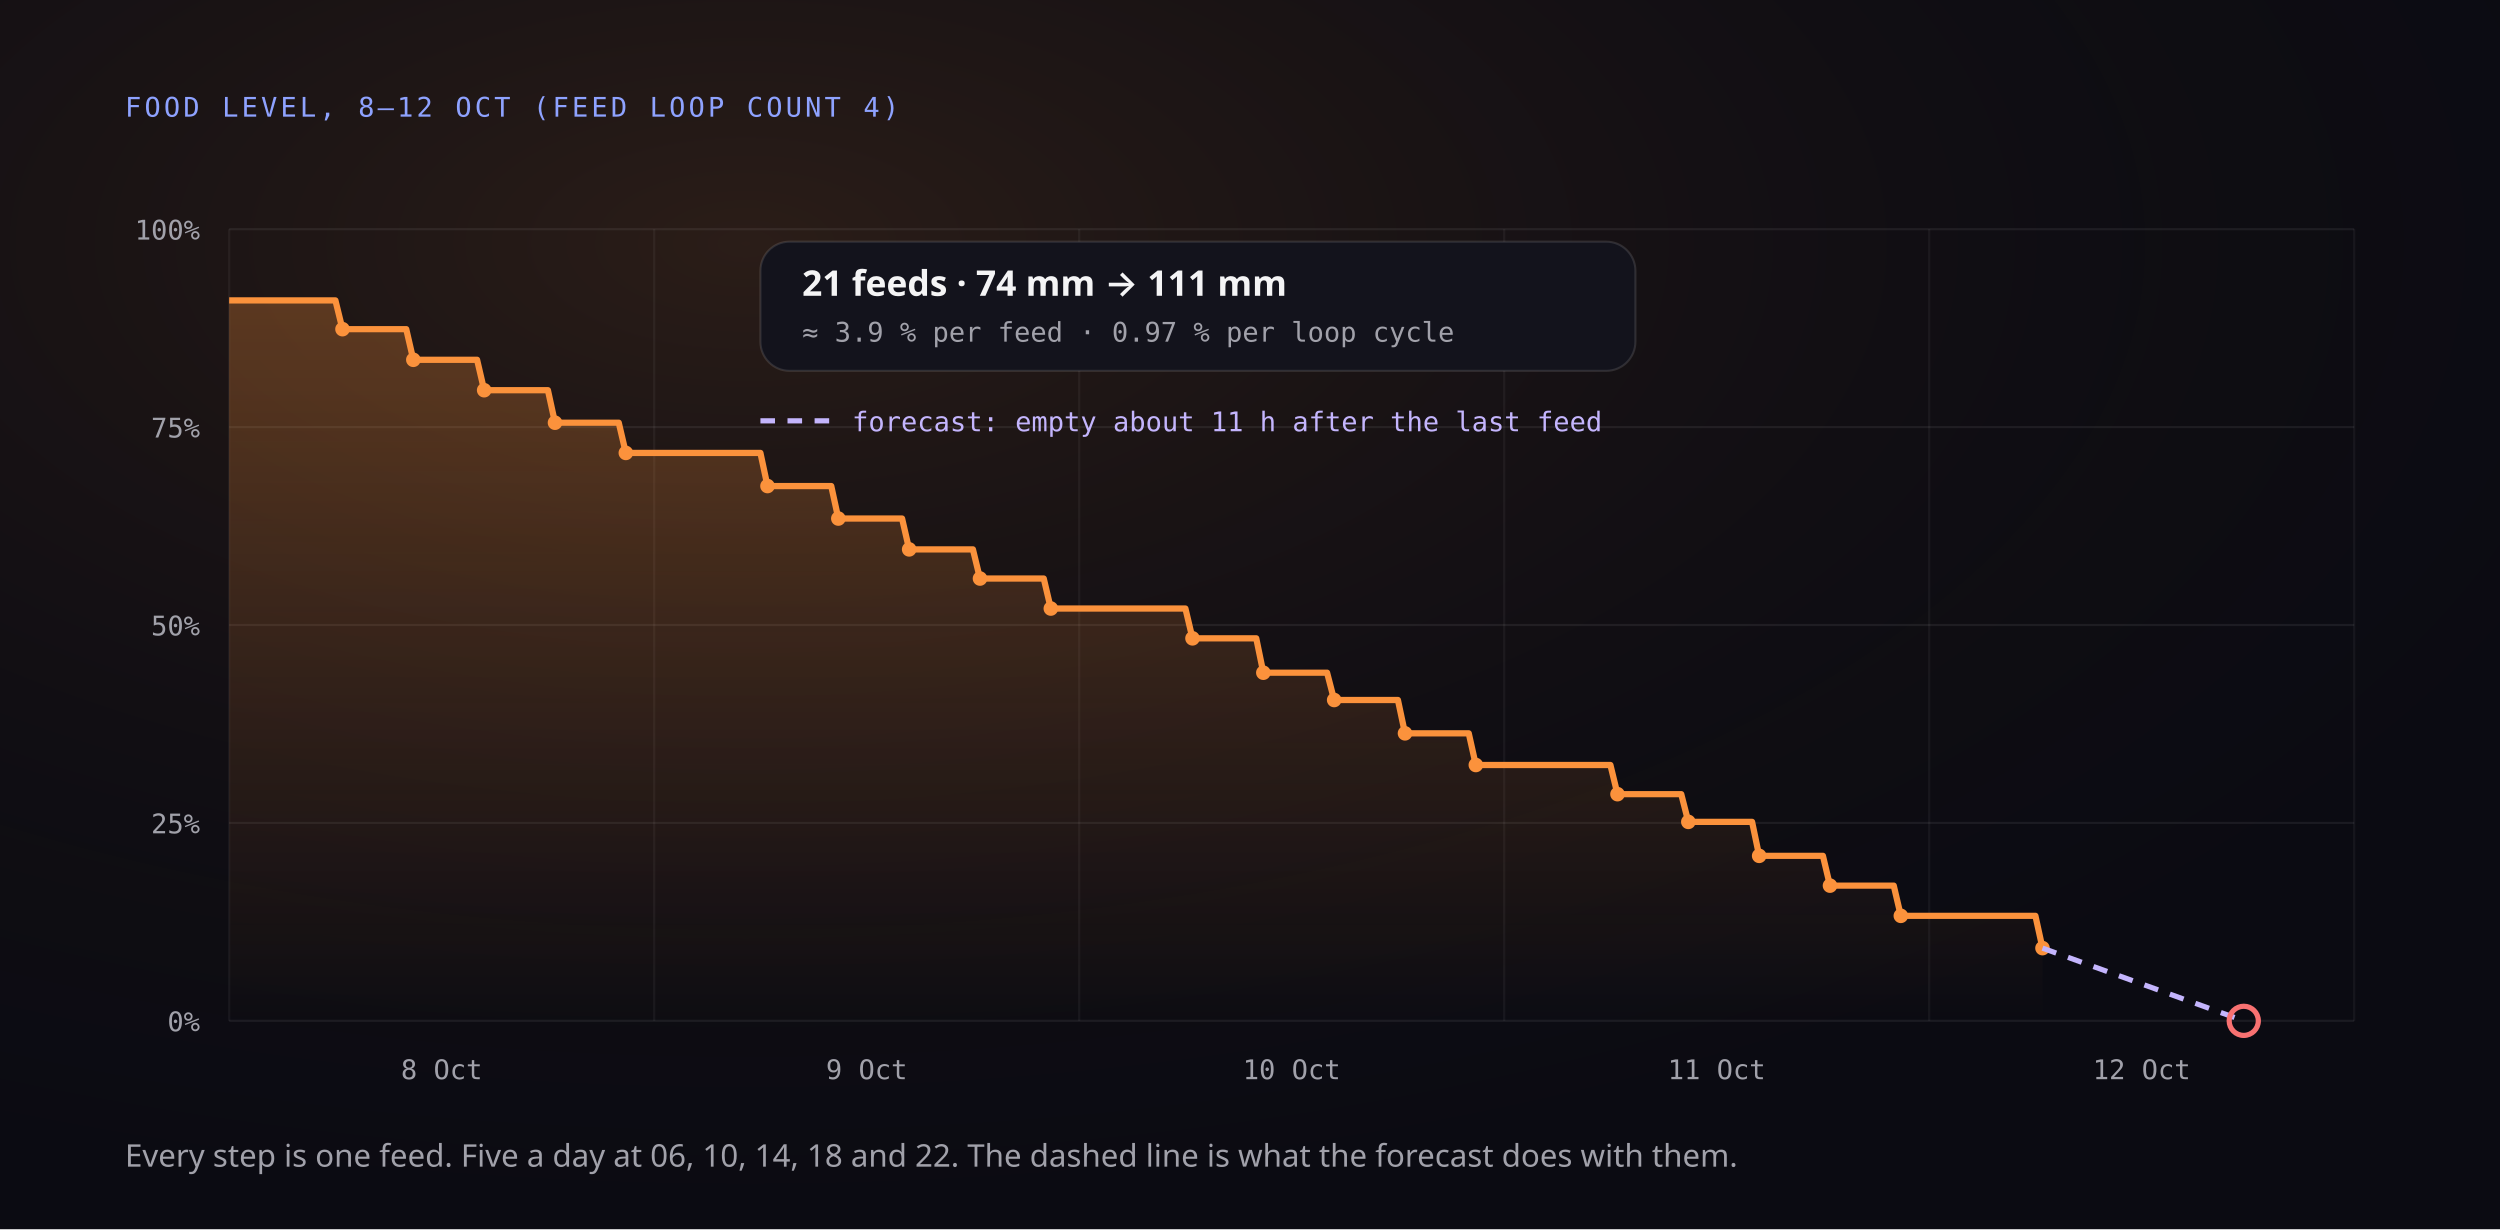
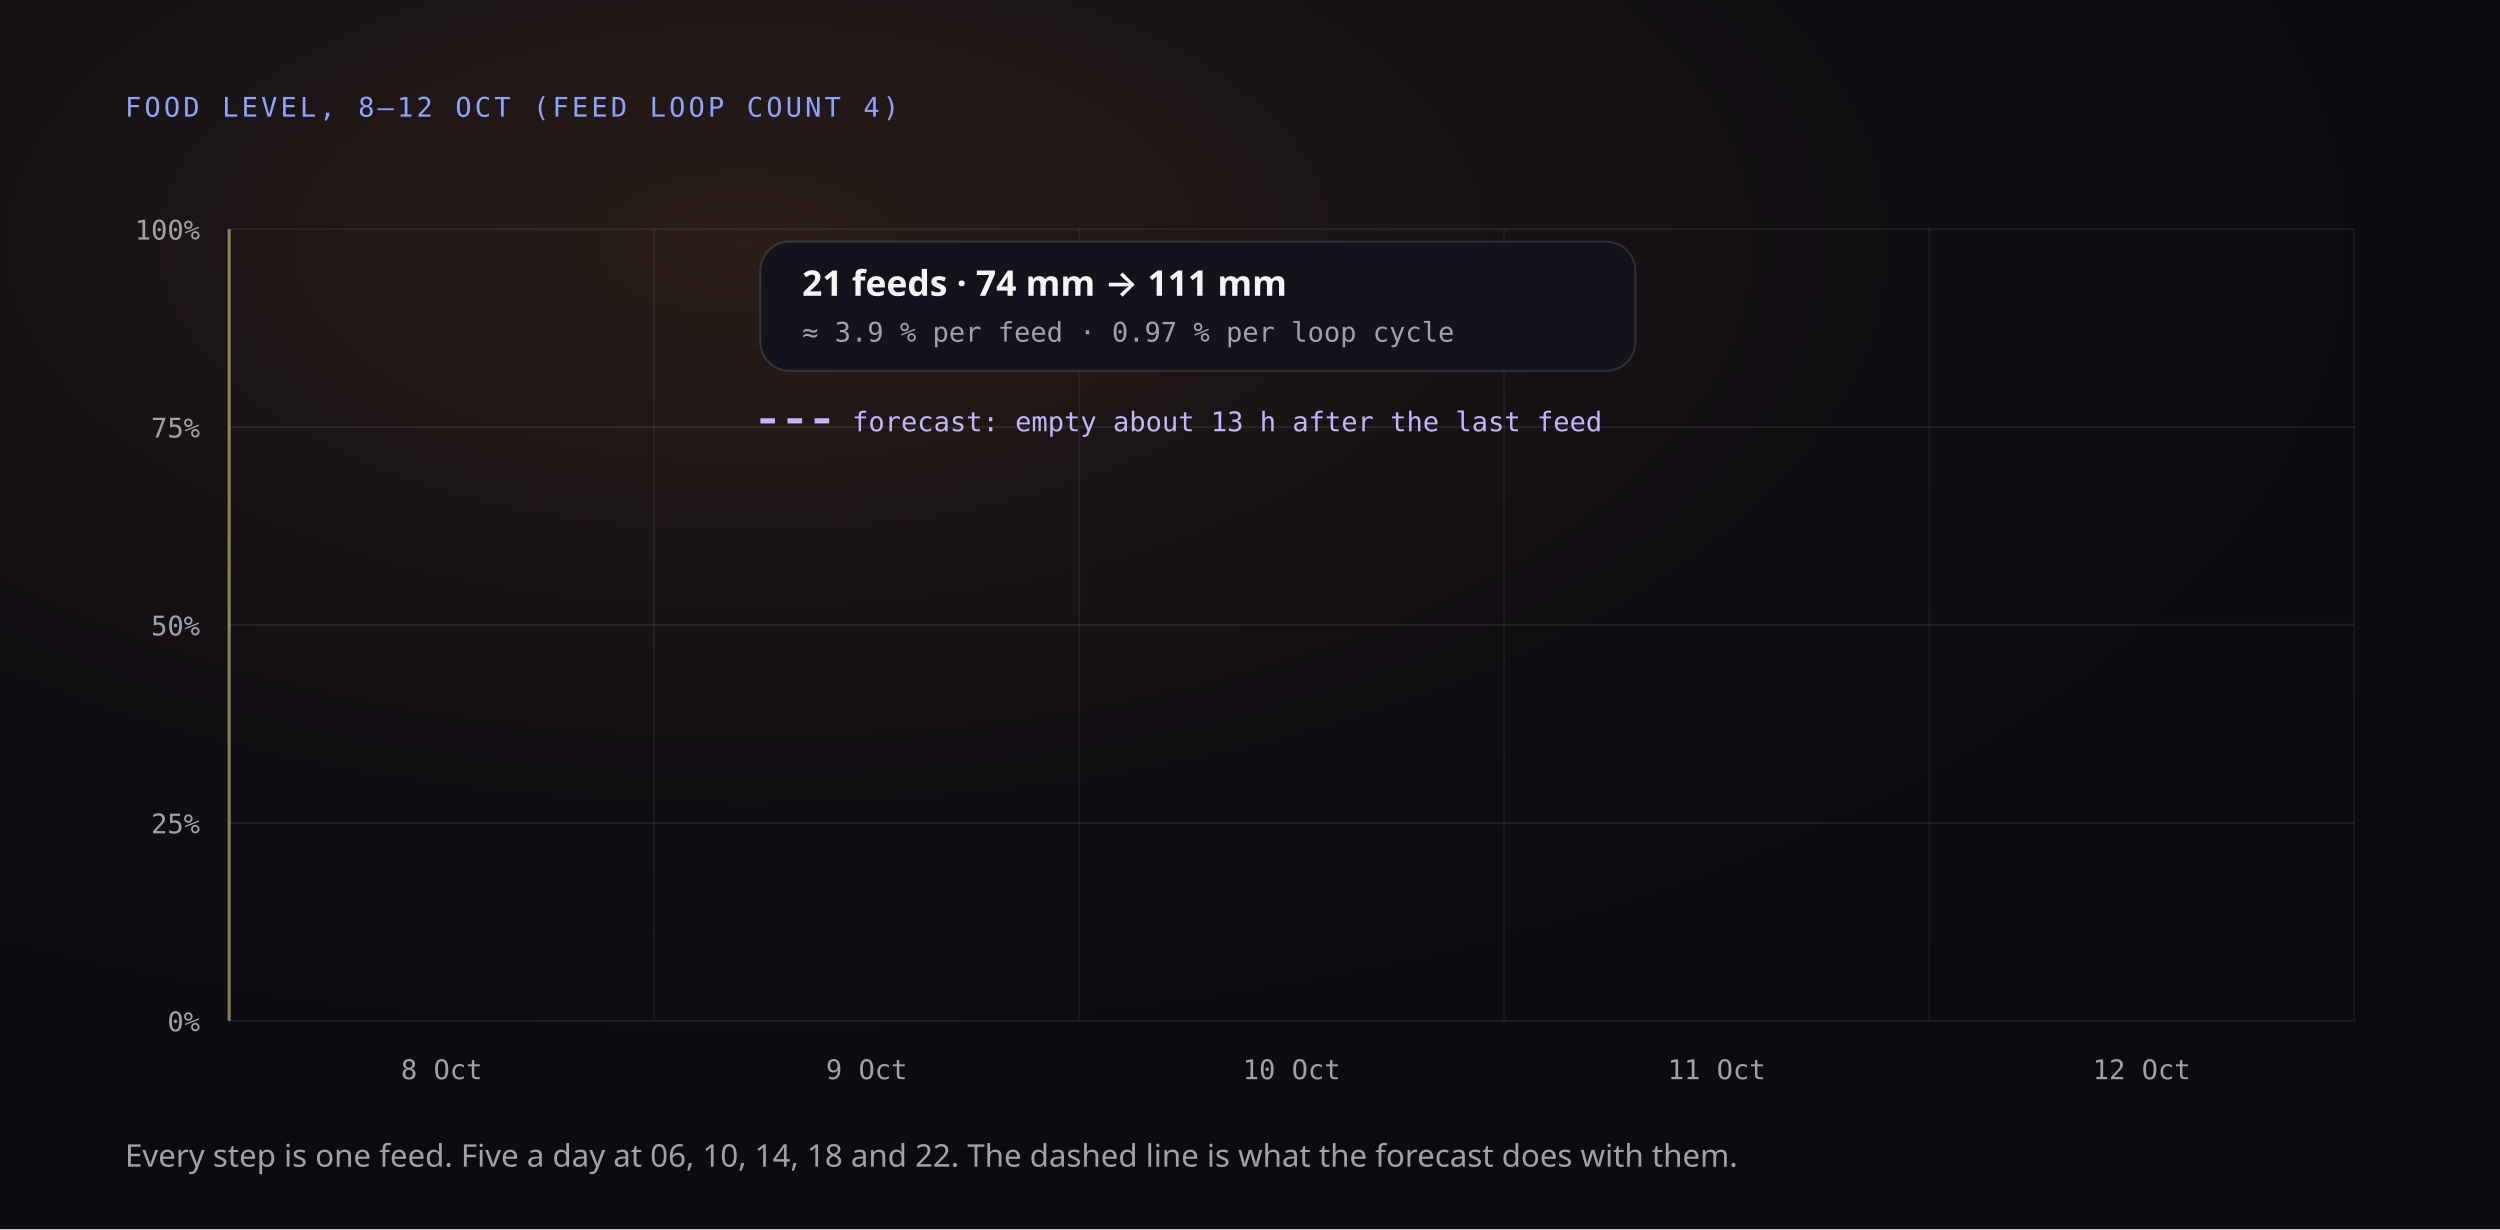
<svg xmlns="http://www.w3.org/2000/svg" viewBox="0 0 1200 590" width="1200" height="590" font-family="Geist, 'Segoe UI', system-ui, -apple-system, sans-serif">
  <defs>
    <radialGradient id="glow" cx="0.3" cy="0.2" r="0.85">
      <stop offset="0" stop-color="#fb923c" stop-opacity="0.13" />
      <stop offset="1" stop-color="#0b0b12" stop-opacity="0" />
    </radialGradient>
    <linearGradient id="acc" x1="0" x2="1">
      <stop offset="0" stop-color="#8ea2ff" />
      <stop offset="1" stop-color="#c4b5fd" />
    </linearGradient>
    <marker id="arr" viewBox="0 0 10 10" refX="8" refY="5" markerWidth="7" markerHeight="7" orient="auto-start-reverse">
      <path d="M0,0 L10,5 L0,10 z" fill="#a1a1aa" />
    </marker>
    <style>
.m{fill:#8ea2ff;font-size:13px;font-family:'Geist Mono', Consolas, ui-monospace, monospace;letter-spacing:1.5px}
.t{fill:#f4f4f5;font-size:20px;font-weight:600}
.t2{fill:#f4f4f5;font-size:17px;font-weight:600}
.s{fill:#a1a1aa;font-size:15px}
.n{fill:#a1a1aa;font-size:13px;font-family:'Geist Mono', Consolas, ui-monospace, monospace}
.big{fill:#f4f4f5;font-size:34px;font-weight:700;letter-spacing:-1px}
</style>
  </defs>
  <rect width="1200" height="590" fill="#0b0b12" />
  <rect width="1200" height="590" fill="url(#glow)" />
  <text x="60" y="56" class="m">FOOD LEVEL, 8–12 OCT (FEED LOOP COUNT 4)</text>
  <line x1="110" y1="490.0" x2="1130" y2="490.0" stroke="#ffffff" stroke-opacity="0.07" />
  <text x="96" y="495.0" text-anchor="end" class="n">0%</text>
  <line x1="110" y1="395.0" x2="1130" y2="395.0" stroke="#ffffff" stroke-opacity="0.07" />
  <text x="96" y="400.0" text-anchor="end" class="n">25%</text>
  <line x1="110" y1="300.0" x2="1130" y2="300.0" stroke="#ffffff" stroke-opacity="0.07" />
  <text x="96" y="305.0" text-anchor="end" class="n">50%</text>
  <line x1="110" y1="205.0" x2="1130" y2="205.0" stroke="#ffffff" stroke-opacity="0.07" />
  <text x="96" y="210.0" text-anchor="end" class="n">75%</text>
  <line x1="110" y1="110.0" x2="1130" y2="110.0" stroke="#ffffff" stroke-opacity="0.07" />
  <text x="96" y="115.0" text-anchor="end" class="n">100%</text>
  <line x1="110.0" y1="110" x2="110.0" y2="490" stroke="#ffffff" stroke-opacity="0.05" />
  <text x="212.0" y="518" text-anchor="middle" class="n">8 Oct</text>
  <line x1="314.0" y1="110" x2="314.0" y2="490" stroke="#ffffff" stroke-opacity="0.05" />
  <text x="416.0" y="518" text-anchor="middle" class="n">9 Oct</text>
  <line x1="518.0" y1="110" x2="518.0" y2="490" stroke="#ffffff" stroke-opacity="0.05" />
  <text x="620.0" y="518" text-anchor="middle" class="n">10 Oct</text>
  <line x1="722.0" y1="110" x2="722.0" y2="490" stroke="#ffffff" stroke-opacity="0.05" />
  <text x="824.0" y="518" text-anchor="middle" class="n">11 Oct</text>
  <line x1="926.0" y1="110" x2="926.0" y2="490" stroke="#ffffff" stroke-opacity="0.05" />
  <text x="1028.0" y="518" text-anchor="middle" class="n">12 Oct</text>
  <line x1="1130.0" y1="110" x2="1130.0" y2="490" stroke="#ffffff" stroke-opacity="0.05" />
  <linearGradient id="fill" x1="0" y1="0" x2="0" y2="1">
    <stop offset="0" stop-color="#fb923c" stop-opacity="0.28" />
    <stop offset="1" stop-color="#fb923c" stop-opacity="0" />
  </linearGradient>
-   <path d="M110.0,144.2 L161.0,144.2 L164.4,158.0 L195.0,158.0 L198.4,172.7 L229.0,172.7 L232.4,187.3 L263.0,187.3 L266.4,202.9 L297.0,202.9 L300.4,217.4 L365.0,217.4 L368.4,233.3 L399.0,233.3 L402.4,248.9 L433.0,248.9 L436.4,263.7 L467.0,263.7 L470.4,277.7 L501.0,277.7 L504.4,292.1 L569.0,292.1 L572.4,306.4 L603.0,306.4 L606.4,322.9 L637.0,322.9 L640.4,336.0 L671.0,336.0 L674.4,352.0 L705.0,352.0 L708.4,367.2 L773.0,367.2 L776.4,381.2 L807.0,381.2 L810.4,394.5 L841.0,394.5 L844.4,410.8 L875.0,410.8 L878.4,425.1 L909.0,425.1 L912.4,439.6 L977.0,439.6 L980.4,455.1 L980.4,490.0 L110.0,490.0 Z" fill="url(#fill)" />
-   <path d="M110.0,144.2 L161.0,144.2 L164.4,158.0 L195.0,158.0 L198.4,172.7 L229.0,172.7 L232.4,187.3 L263.0,187.3 L266.4,202.9 L297.0,202.9 L300.4,217.4 L365.0,217.4 L368.4,233.3 L399.0,233.3 L402.4,248.9 L433.0,248.9 L436.4,263.7 L467.0,263.7 L470.4,277.7 L501.0,277.7 L504.4,292.1 L569.0,292.1 L572.4,306.4 L603.0,306.4 L606.4,322.9 L637.0,322.9 L640.4,336.0 L671.0,336.0 L674.4,352.0 L705.0,352.0 L708.4,367.2 L773.0,367.2 L776.4,381.2 L807.0,381.2 L810.4,394.5 L841.0,394.5 L844.4,410.8 L875.0,410.8 L878.4,425.1 L909.0,425.1 L912.4,439.6 L977.0,439.6 L980.4,455.1" fill="none" stroke="#fb923c" stroke-width="3" stroke-linejoin="round" />
-   <circle cx="164.4" cy="158.0" r="3.5" fill="#fb923c" />
-   <circle cx="198.4" cy="172.7" r="3.5" fill="#fb923c" />
-   <circle cx="232.4" cy="187.3" r="3.5" fill="#fb923c" />
-   <circle cx="266.4" cy="202.9" r="3.5" fill="#fb923c" />
-   <circle cx="300.4" cy="217.4" r="3.5" fill="#fb923c" />
-   <circle cx="368.4" cy="233.3" r="3.5" fill="#fb923c" />
-   <circle cx="402.4" cy="248.9" r="3.5" fill="#fb923c" />
-   <circle cx="436.4" cy="263.7" r="3.5" fill="#fb923c" />
-   <circle cx="470.4" cy="277.7" r="3.5" fill="#fb923c" />
-   <circle cx="504.4" cy="292.1" r="3.5" fill="#fb923c" />
-   <circle cx="572.4" cy="306.4" r="3.5" fill="#fb923c" />
-   <circle cx="606.4" cy="322.9" r="3.5" fill="#fb923c" />
-   <circle cx="640.4" cy="336.0" r="3.5" fill="#fb923c" />
-   <circle cx="674.4" cy="352.0" r="3.5" fill="#fb923c" />
-   <circle cx="708.4" cy="367.2" r="3.5" fill="#fb923c" />
-   <circle cx="776.4" cy="381.2" r="3.5" fill="#fb923c" />
-   <circle cx="810.4" cy="394.5" r="3.5" fill="#fb923c" />
-   <circle cx="844.4" cy="410.8" r="3.5" fill="#fb923c" />
-   <circle cx="878.4" cy="425.1" r="3.5" fill="#fb923c" />
-   <circle cx="912.4" cy="439.6" r="3.5" fill="#fb923c" />
-   <circle cx="980.4" cy="455.1" r="3.5" fill="#fb923c" />
-   <path d="M980.4,455.1 L1077.0,490.0" stroke="#c4b5fd" stroke-width="2.5" stroke-dasharray="7 6" />
-   <circle cx="1077.0" cy="490.0" r="7" fill="none" stroke="#f87171" stroke-width="2.5" />
-   <line x1="365.0" y1="202.0" x2="399.0" y2="202.0" stroke="#c4b5fd" stroke-width="2.5" stroke-dasharray="7 6" />
-   <text x="409.0" y="207.0" class="n" style="fill:#c4b5fd">forecast: empty about 11 h after the last feed</text>
+   <clipPath id="rev">
+     <rect x="104" y="90" width="0" height="420">
+       <animate attributeName="width" values="0;876.4;876.4" keyTimes="0;0.6;1" dur="10.0s" repeatCount="indefinite" />
+     </rect>
+   </clipPath>
+   <g clip-path="url(#rev)">
+     <path d="M110.0,144.2 L161.0,144.2 L164.4,158.8 L195.0,158.8 L198.4,173.1 L229.0,173.1 L232.4,186.4 L263.0,186.4 L266.4,202.6 L297.0,202.6 L300.4,215.4 L365.0,215.4 L368.4,230.2 L399.0,230.2 L402.4,246.5 L433.0,246.5 L436.4,259.6 L467.0,259.6 L470.4,274.6 L501.0,274.6 L504.4,289.7 L569.0,289.7 L572.4,302.7 L603.0,302.7 L606.4,317.0 L637.0,317.0 L640.4,332.5 L671.0,332.5 L674.4,347.1 L705.0,347.1 L708.4,362.7 L773.0,362.7 L776.4,376.1 L807.0,376.1 L810.4,389.9 L841.0,389.9 L844.4,403.2 L875.0,403.2 L878.4,417.9 L909.0,417.9 L912.4,434.3 L977.0,434.3 L980.4,449.4 L980.4,490.0 L110.0,490.0 Z" fill="url(#fill)" />
+     <path d="M110.0,144.2 L161.0,144.2 L164.4,158.8 L195.0,158.8 L198.4,173.1 L229.0,173.1 L232.4,186.4 L263.0,186.4 L266.4,202.6 L297.0,202.6 L300.4,215.4 L365.0,215.4 L368.4,230.2 L399.0,230.2 L402.4,246.5 L433.0,246.5 L436.4,259.6 L467.0,259.6 L470.4,274.6 L501.0,274.6 L504.4,289.7 L569.0,289.7 L572.4,302.7 L603.0,302.7 L606.4,317.0 L637.0,317.0 L640.4,332.5 L671.0,332.5 L674.4,347.1 L705.0,347.1 L708.4,362.7 L773.0,362.7 L776.4,376.1 L807.0,376.1 L810.4,389.9 L841.0,389.9 L844.4,403.2 L875.0,403.2 L878.4,417.9 L909.0,417.9 L912.4,434.3 L977.0,434.3 L980.4,449.4" fill="none" stroke="#fb923c" stroke-width="3" stroke-linejoin="round" />
+     <circle cx="164.4" cy="158.8" r="3.5" fill="#fb923c" />
+     <circle cx="198.4" cy="173.1" r="3.5" fill="#fb923c" />
+     <circle cx="232.4" cy="186.4" r="3.5" fill="#fb923c" />
+     <circle cx="266.4" cy="202.6" r="3.5" fill="#fb923c" />
+     <circle cx="300.4" cy="215.4" r="3.5" fill="#fb923c" />
+     <circle cx="368.4" cy="230.2" r="3.5" fill="#fb923c" />
+     <circle cx="402.4" cy="246.5" r="3.5" fill="#fb923c" />
+     <circle cx="436.4" cy="259.6" r="3.5" fill="#fb923c" />
+     <circle cx="470.4" cy="274.6" r="3.5" fill="#fb923c" />
+     <circle cx="504.4" cy="289.7" r="3.5" fill="#fb923c" />
+     <circle cx="572.4" cy="302.7" r="3.5" fill="#fb923c" />
+     <circle cx="606.4" cy="317.0" r="3.5" fill="#fb923c" />
+     <circle cx="640.4" cy="332.5" r="3.5" fill="#fb923c" />
+     <circle cx="674.4" cy="347.1" r="3.5" fill="#fb923c" />
+     <circle cx="708.4" cy="362.7" r="3.5" fill="#fb923c" />
+     <circle cx="776.4" cy="376.1" r="3.5" fill="#fb923c" />
+     <circle cx="810.4" cy="389.9" r="3.5" fill="#fb923c" />
+     <circle cx="844.4" cy="403.2" r="3.5" fill="#fb923c" />
+     <circle cx="878.4" cy="417.9" r="3.5" fill="#fb923c" />
+     <circle cx="912.4" cy="434.3" r="3.5" fill="#fb923c" />
+     <circle cx="980.4" cy="449.4" r="3.5" fill="#fb923c" />
+   </g>
+   <line x1="110" y1="110" x2="110" y2="490" stroke="#fde68a" stroke-opacity="0.5" stroke-width="1.5">
+     <animate attributeName="x1" values="110;980.4;980.4" keyTimes="0;0.6;1" dur="10.0s" repeatCount="indefinite" />
+     <animate attributeName="x2" values="110;980.4;980.4" keyTimes="0;0.6;1" dur="10.0s" repeatCount="indefinite" />
+     <animate attributeName="opacity" values="1;1;0;0" keyTimes="0;0.6;0.62;1" dur="10.0s" repeatCount="indefinite" />
+   </line>
+   <g opacity="0">
+     <animate attributeName="opacity" values="0;0;1;1" keyTimes="0;0.62;0.7;1" dur="10.0s" repeatCount="indefinite" />
+     <path d="M980.4,449.4 L1092.8,490.0" stroke="#c4b5fd" stroke-width="2.5" stroke-dasharray="7 6">
+       <animate attributeName="stroke-dashoffset" values="26;0" dur="1s" repeatCount="indefinite" />
+     </path>
+     <circle cx="1092.8" cy="490.0" r="7" fill="none" stroke="#f87171" stroke-width="2.5">
+       <animate attributeName="r" values="7;13;7" dur="1.2s" repeatCount="indefinite" />
+     </circle>
+     <text x="1092.8" y="420.0" text-anchor="middle" font-size="15" font-weight="700" fill="#f87171">Tank Empty</text>
+     <line x1="1092.8" y1="428.0" x2="1092.8" y2="474.0" stroke="#f87171" stroke-opacity="0.6" stroke-width="1.5" />
+   </g>
  <rect x="365.0" y="116.0" width="420" height="62" rx="14" fill="#13131c" stroke="#ffffff" stroke-opacity="0.12" />
  <text x="385.0" y="142.0" class="t2">21 feeds · 74 mm → 111 mm</text>
  <text x="385.0" y="164.0" class="n">≈ 3.9 % per feed · 0.97 % per loop cycle</text>
+   <line x1="365.0" y1="202.0" x2="399.0" y2="202.0" stroke="#c4b5fd" stroke-width="2.5" stroke-dasharray="7 6" />
+   <text x="409.0" y="207.0" class="n" style="fill:#c4b5fd">forecast: empty about 13 h after the last feed</text>
  <text x="60" y="560" class="s">Every step is one feed. Five a day at 06, 10, 14, 18 and 22. The dashed line is what the forecast does with them.</text>
</svg>
